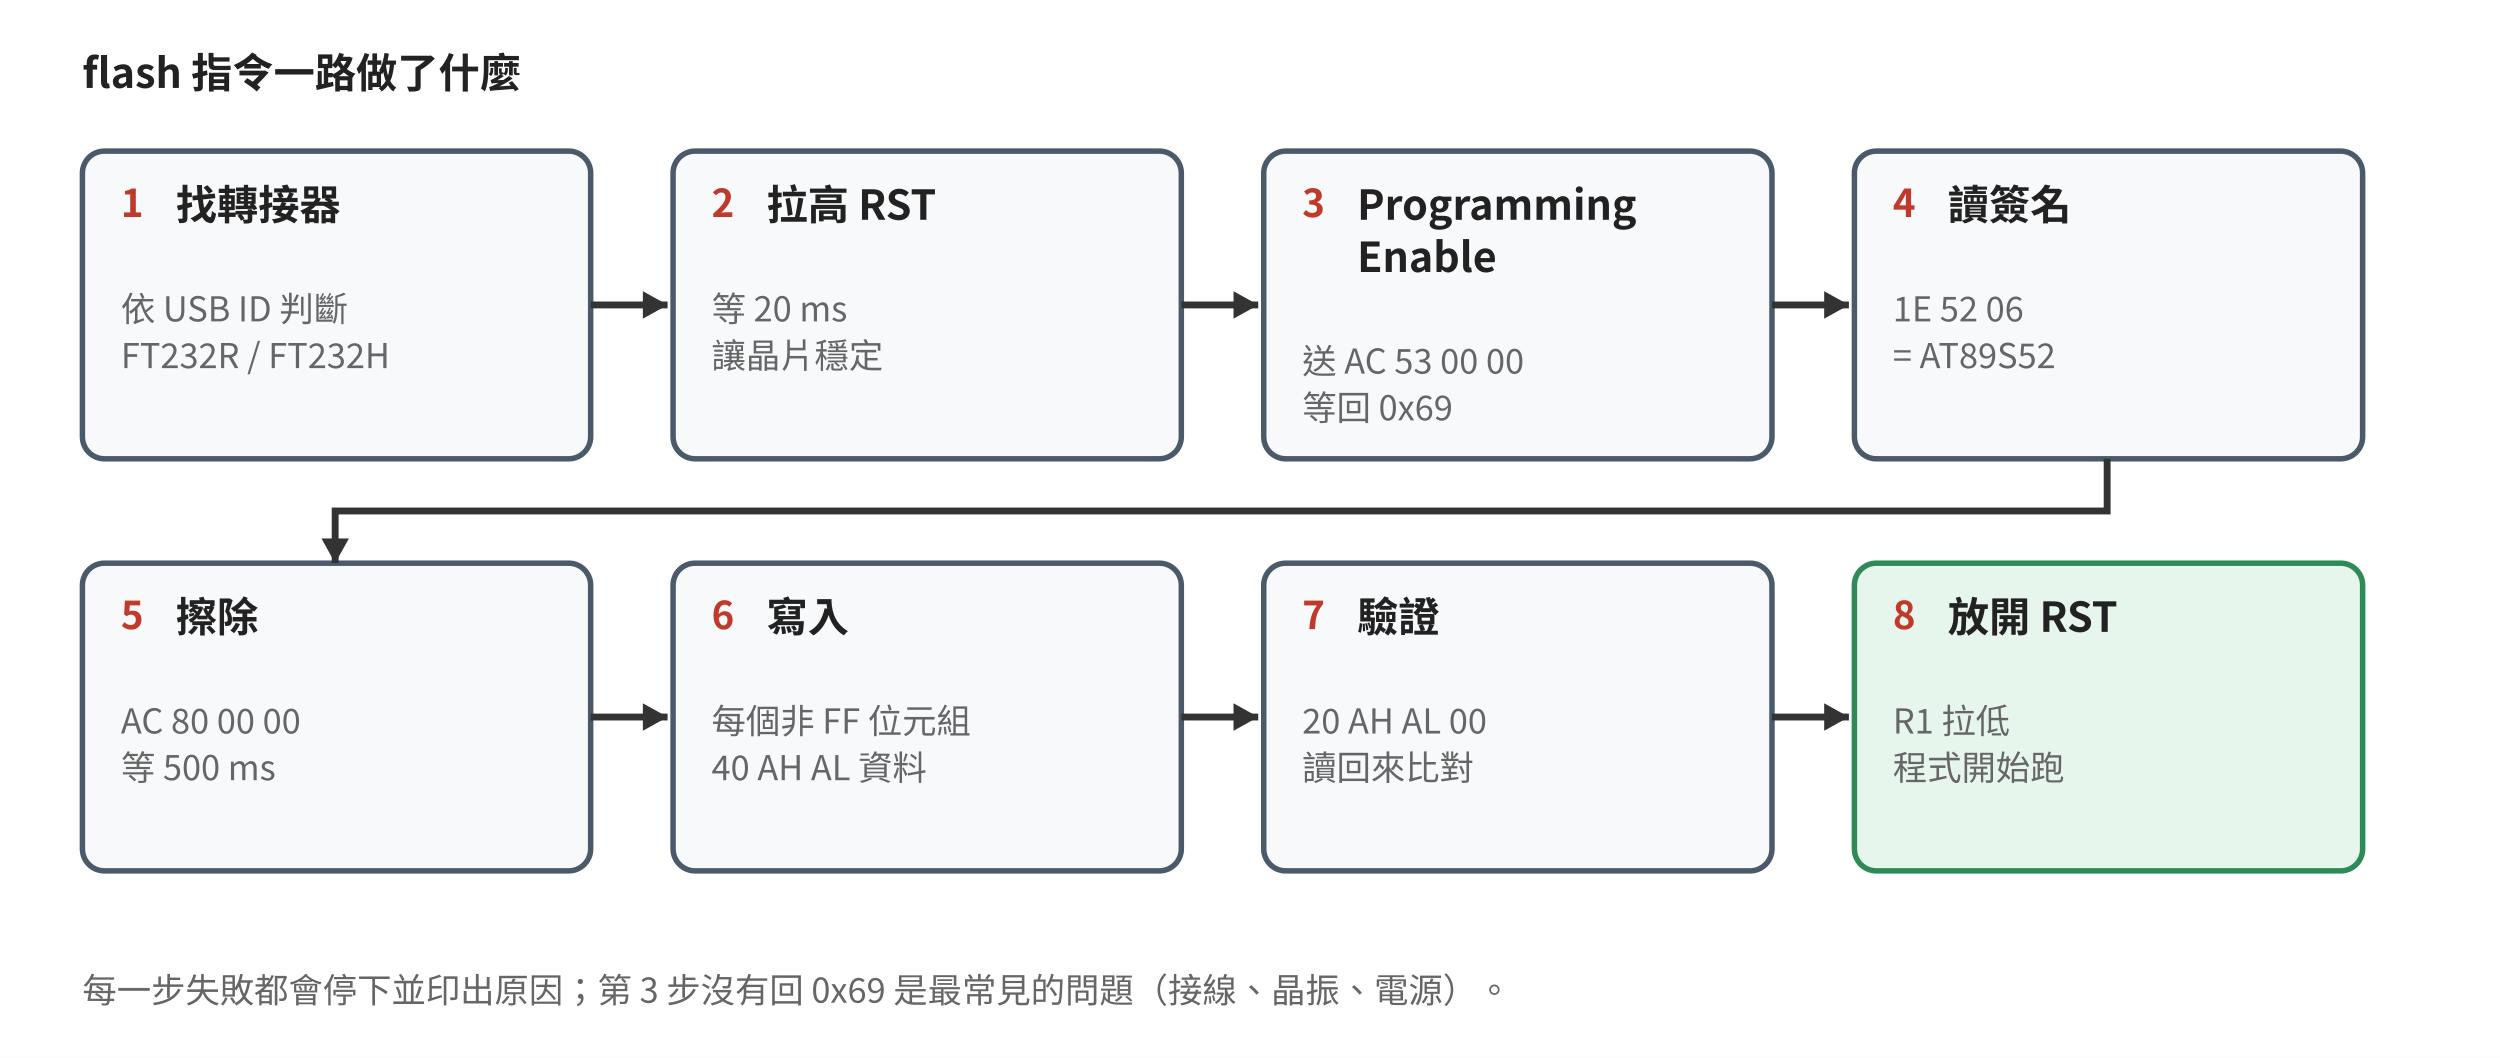
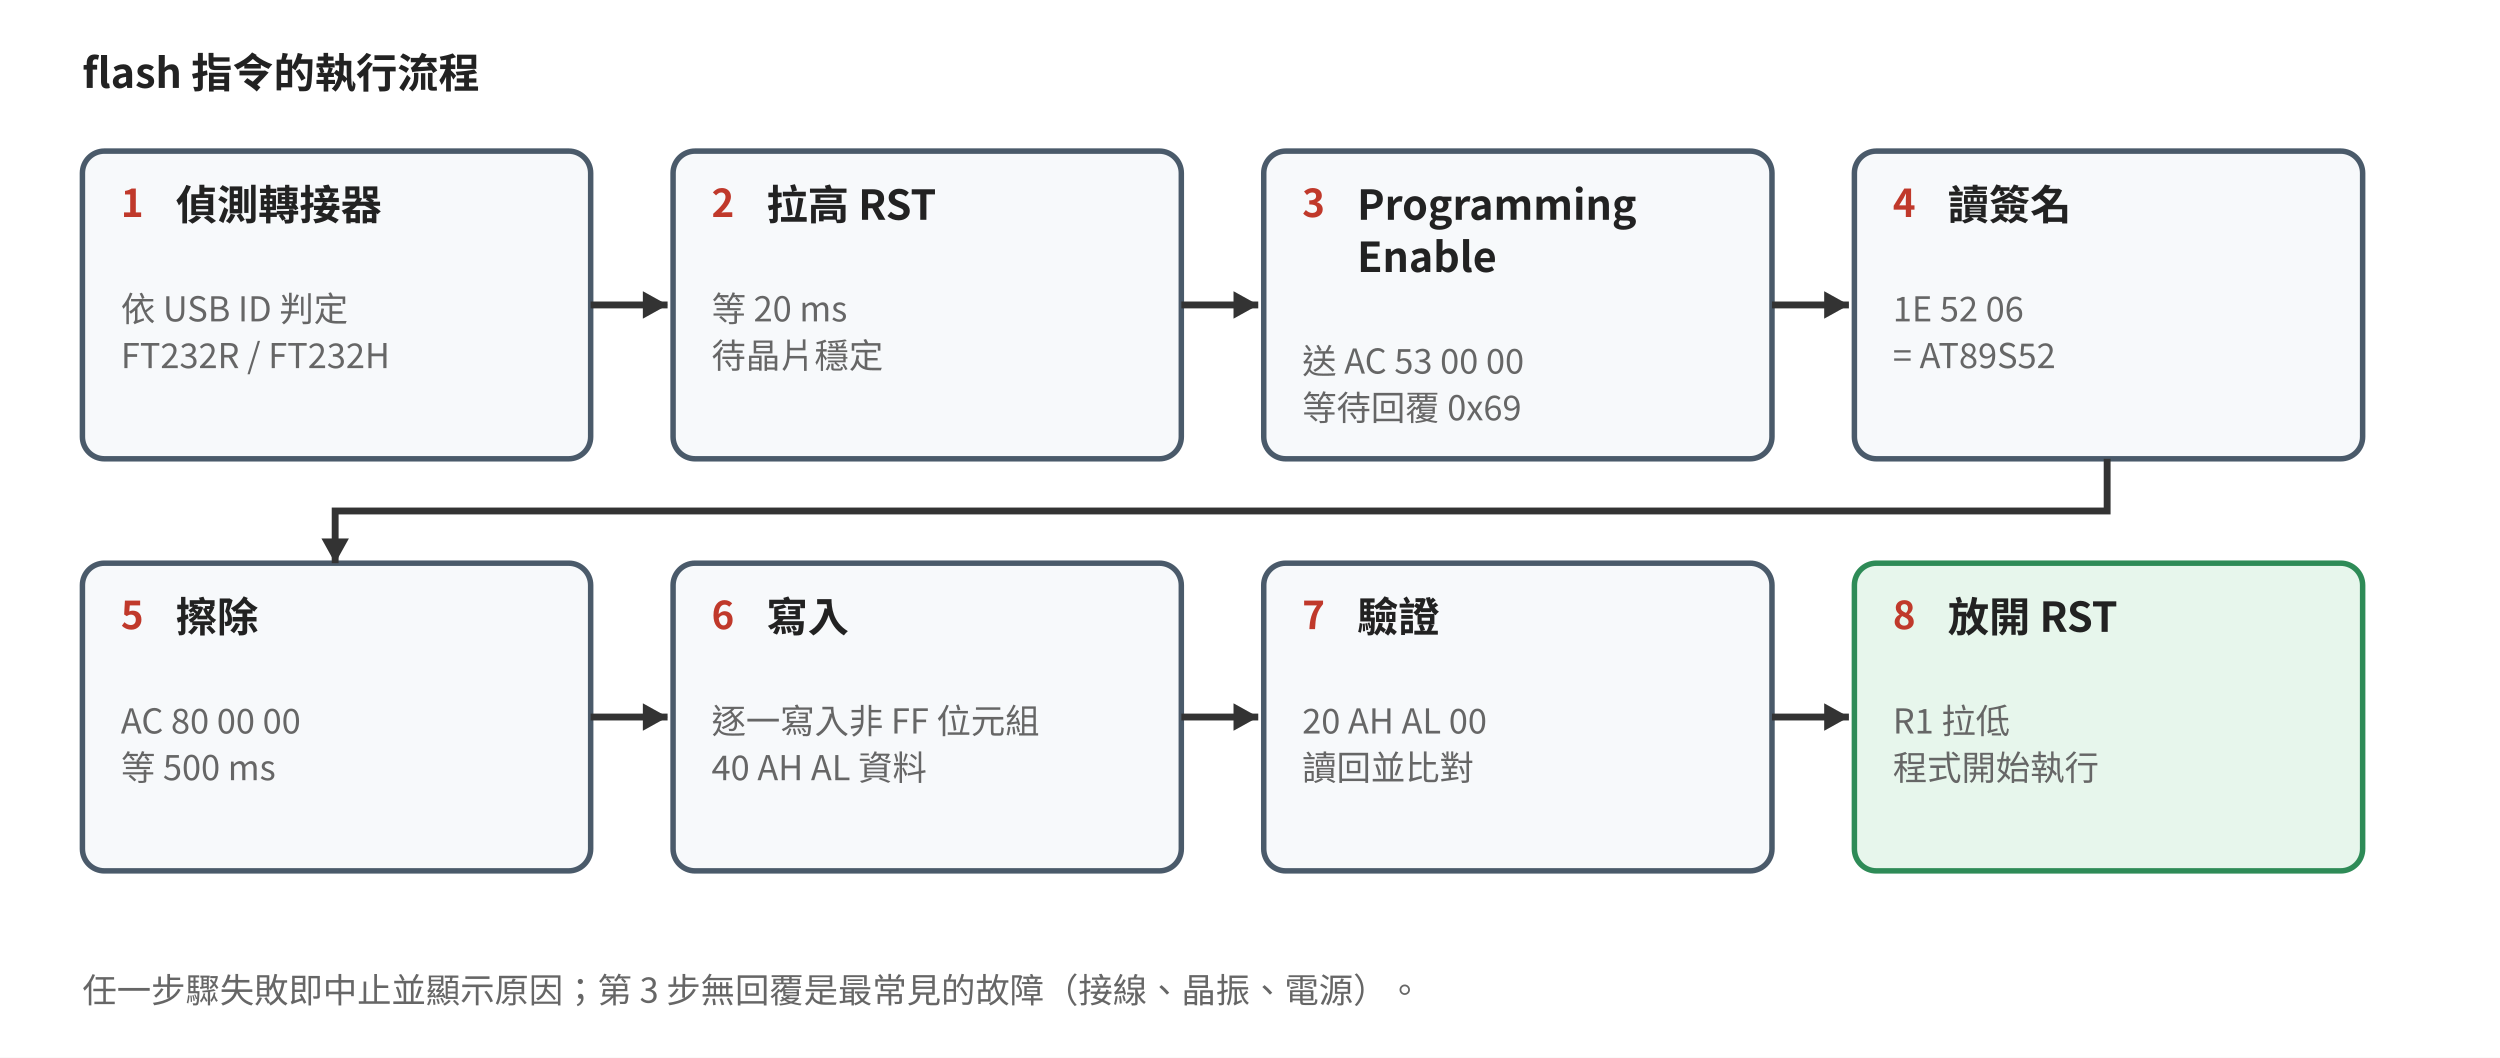
<svg xmlns="http://www.w3.org/2000/svg" viewBox="0 0 910 385" font-family="'Noto Sans CJK TC','PingFang TC','Microsoft JhengHei',sans-serif">
  <rect width="910" height="385" fill="#ffffff" />
  <style>.t{font-size:15px;fill:#222}.s{font-size:12.5px;fill:#666}.b{font-size:15px;font-weight:bold;fill:#222}.m{font-family:Menlo,Consolas,monospace;font-size:14px;fill:#222}.r{font-size:14px;font-weight:bold;fill:#c0392b}.box{fill:#f7f9fb;stroke:#4a5a6a;stroke-width:2}.hi{fill:#fff3cd;stroke:#c98a00;stroke-width:2}.w{stroke:#333;stroke-width:2.5;fill:none}.thin{stroke:#999;stroke-width:1;stroke-dasharray:4 4}.ok{fill:#e7f6ec;stroke:#2e8b57;stroke-width:2}</style>
-   <text x="30" y="32" class="b" text-anchor="start">flash 指令一路做了什麼</text>
+   <text x="30" y="32" class="b" text-anchor="start">flash 指令的執行流程</text>
  <rect x="30" y="55" width="185" height="112" rx="8" class="box" />
  <text x="44" y="79" class="r" text-anchor="start">1</text>
-   <text x="64" y="80" class="b" text-anchor="start">找轉接器</text>
-   <text x="44" y="117" class="s" text-anchor="start">依 USB ID 判斷</text>
+   <text x="64" y="80" class="b" text-anchor="start">偵測轉接器</text>
+   <text x="44" y="117" class="s" text-anchor="start">依 USB ID 判定</text>
  <text x="44" y="134" class="s" text-anchor="start">FT232R / FT232H</text>
  <line x1="215" y1="111" x2="243" y2="111" class="w" />
  <polygon points="243,111 234,106 234,116" fill="#333" />
  <rect x="245" y="55" width="185" height="112" rx="8" class="box" />
  <text x="259" y="79" class="r" text-anchor="start">2</text>
  <text x="279" y="80" class="b" text-anchor="start">拉高 RST</text>
  <text x="259" y="117" class="s" text-anchor="start">等 20 ms</text>
-   <text x="259" y="134" class="s" text-anchor="start">讓晶片穩定</text>
+   <text x="259" y="134" class="s" text-anchor="start">待晶片穩定</text>
  <line x1="430" y1="111" x2="458" y2="111" class="w" />
  <polygon points="458,111 449,106 449,116" fill="#333" />
  <rect x="460" y="55" width="185" height="112" rx="8" class="box" />
  <text x="474" y="79" class="r" text-anchor="start">3</text>
  <text x="494" y="80" class="b" text-anchor="start">Programming</text>
  <text x="494" y="99" class="b" text-anchor="start">Enable</text>
  <text x="474" y="136" class="s" text-anchor="start">送 AC 53 00 00</text>
-   <text x="474" y="153" class="s" text-anchor="start">等回 0x69</text>
+   <text x="474" y="153" class="s" text-anchor="start">等待回覆 0x69</text>
  <line x1="645" y1="111" x2="673" y2="111" class="w" />
  <polygon points="673,111 664,106 664,116" fill="#333" />
  <rect x="675" y="55" width="185" height="112" rx="8" class="box" />
  <text x="689" y="79" class="r" text-anchor="start">4</text>
  <text x="709" y="80" class="b" text-anchor="start">讀簽名</text>
  <text x="689" y="117" class="s" text-anchor="start">1E 52 06</text>
  <text x="689" y="134" class="s" text-anchor="start">= AT89S52</text>
  <rect x="30" y="205" width="185" height="112" rx="8" class="box" />
  <text x="44" y="229" class="r" text-anchor="start">5</text>
  <text x="64" y="230" class="b" text-anchor="start">擦除</text>
  <text x="44" y="267" class="s" text-anchor="start">AC 80 00 00</text>
  <text x="44" y="284" class="s" text-anchor="start">等 500 ms</text>
  <line x1="215" y1="261" x2="243" y2="261" class="w" />
  <polygon points="243,261 234,256 234,266" fill="#333" />
  <rect x="245" y="205" width="185" height="112" rx="8" class="box" />
  <text x="259" y="229" class="r" text-anchor="start">6</text>
  <text x="279" y="230" class="b" text-anchor="start">寫入</text>
-   <text x="259" y="267" class="s" text-anchor="start">每個非 FF 位元組</text>
+   <text x="259" y="267" class="s" text-anchor="start">逐一寫入非 FF 位元組</text>
  <text x="259" y="284" class="s" text-anchor="start">40 AH AL 資料</text>
  <line x1="430" y1="261" x2="458" y2="261" class="w" />
  <polygon points="458,261 449,256 449,266" fill="#333" />
  <rect x="460" y="205" width="185" height="112" rx="8" class="box" />
  <text x="474" y="229" class="r" text-anchor="start">7</text>
  <text x="494" y="230" class="b" text-anchor="start">驗證</text>
  <text x="474" y="267" class="s" text-anchor="start">20 AH AL 00</text>
-   <text x="474" y="284" class="s" text-anchor="start">讀回來比對</text>
+   <text x="474" y="284" class="s" text-anchor="start">讀回並比對</text>
  <line x1="645" y1="261" x2="673" y2="261" class="w" />
  <polygon points="673,261 664,256 664,266" fill="#333" />
  <rect x="675" y="205" width="185" height="112" rx="8" class="ok" />
  <text x="689" y="229" class="r" text-anchor="start">8</text>
  <text x="709" y="230" class="b" text-anchor="start">放開 RST</text>
  <text x="689" y="267" class="s" text-anchor="start">R1 拉低</text>
-   <text x="689" y="284" class="s" text-anchor="start">程式開始跑</text>
+   <text x="689" y="284" class="s" text-anchor="start">程式開始執行</text>
  <polyline points="767,167 767,186 122,186 122,205" class="w" />
  <polygon points="122,205 117,196 127,196" fill="#333" />
-   <text x="30" y="365" class="s" text-anchor="start">每一步失敗都會停下並印出原因；第 3 步沒有回 0x69 是最常見的問題（接線、晶振、電源）。</text>
+   <text x="30" y="365" class="s" text-anchor="start">任一步驟失敗即中止並顯示原因；第 3 步無回覆是最常見的故障（接線、晶振、電源）。</text>
</svg>
